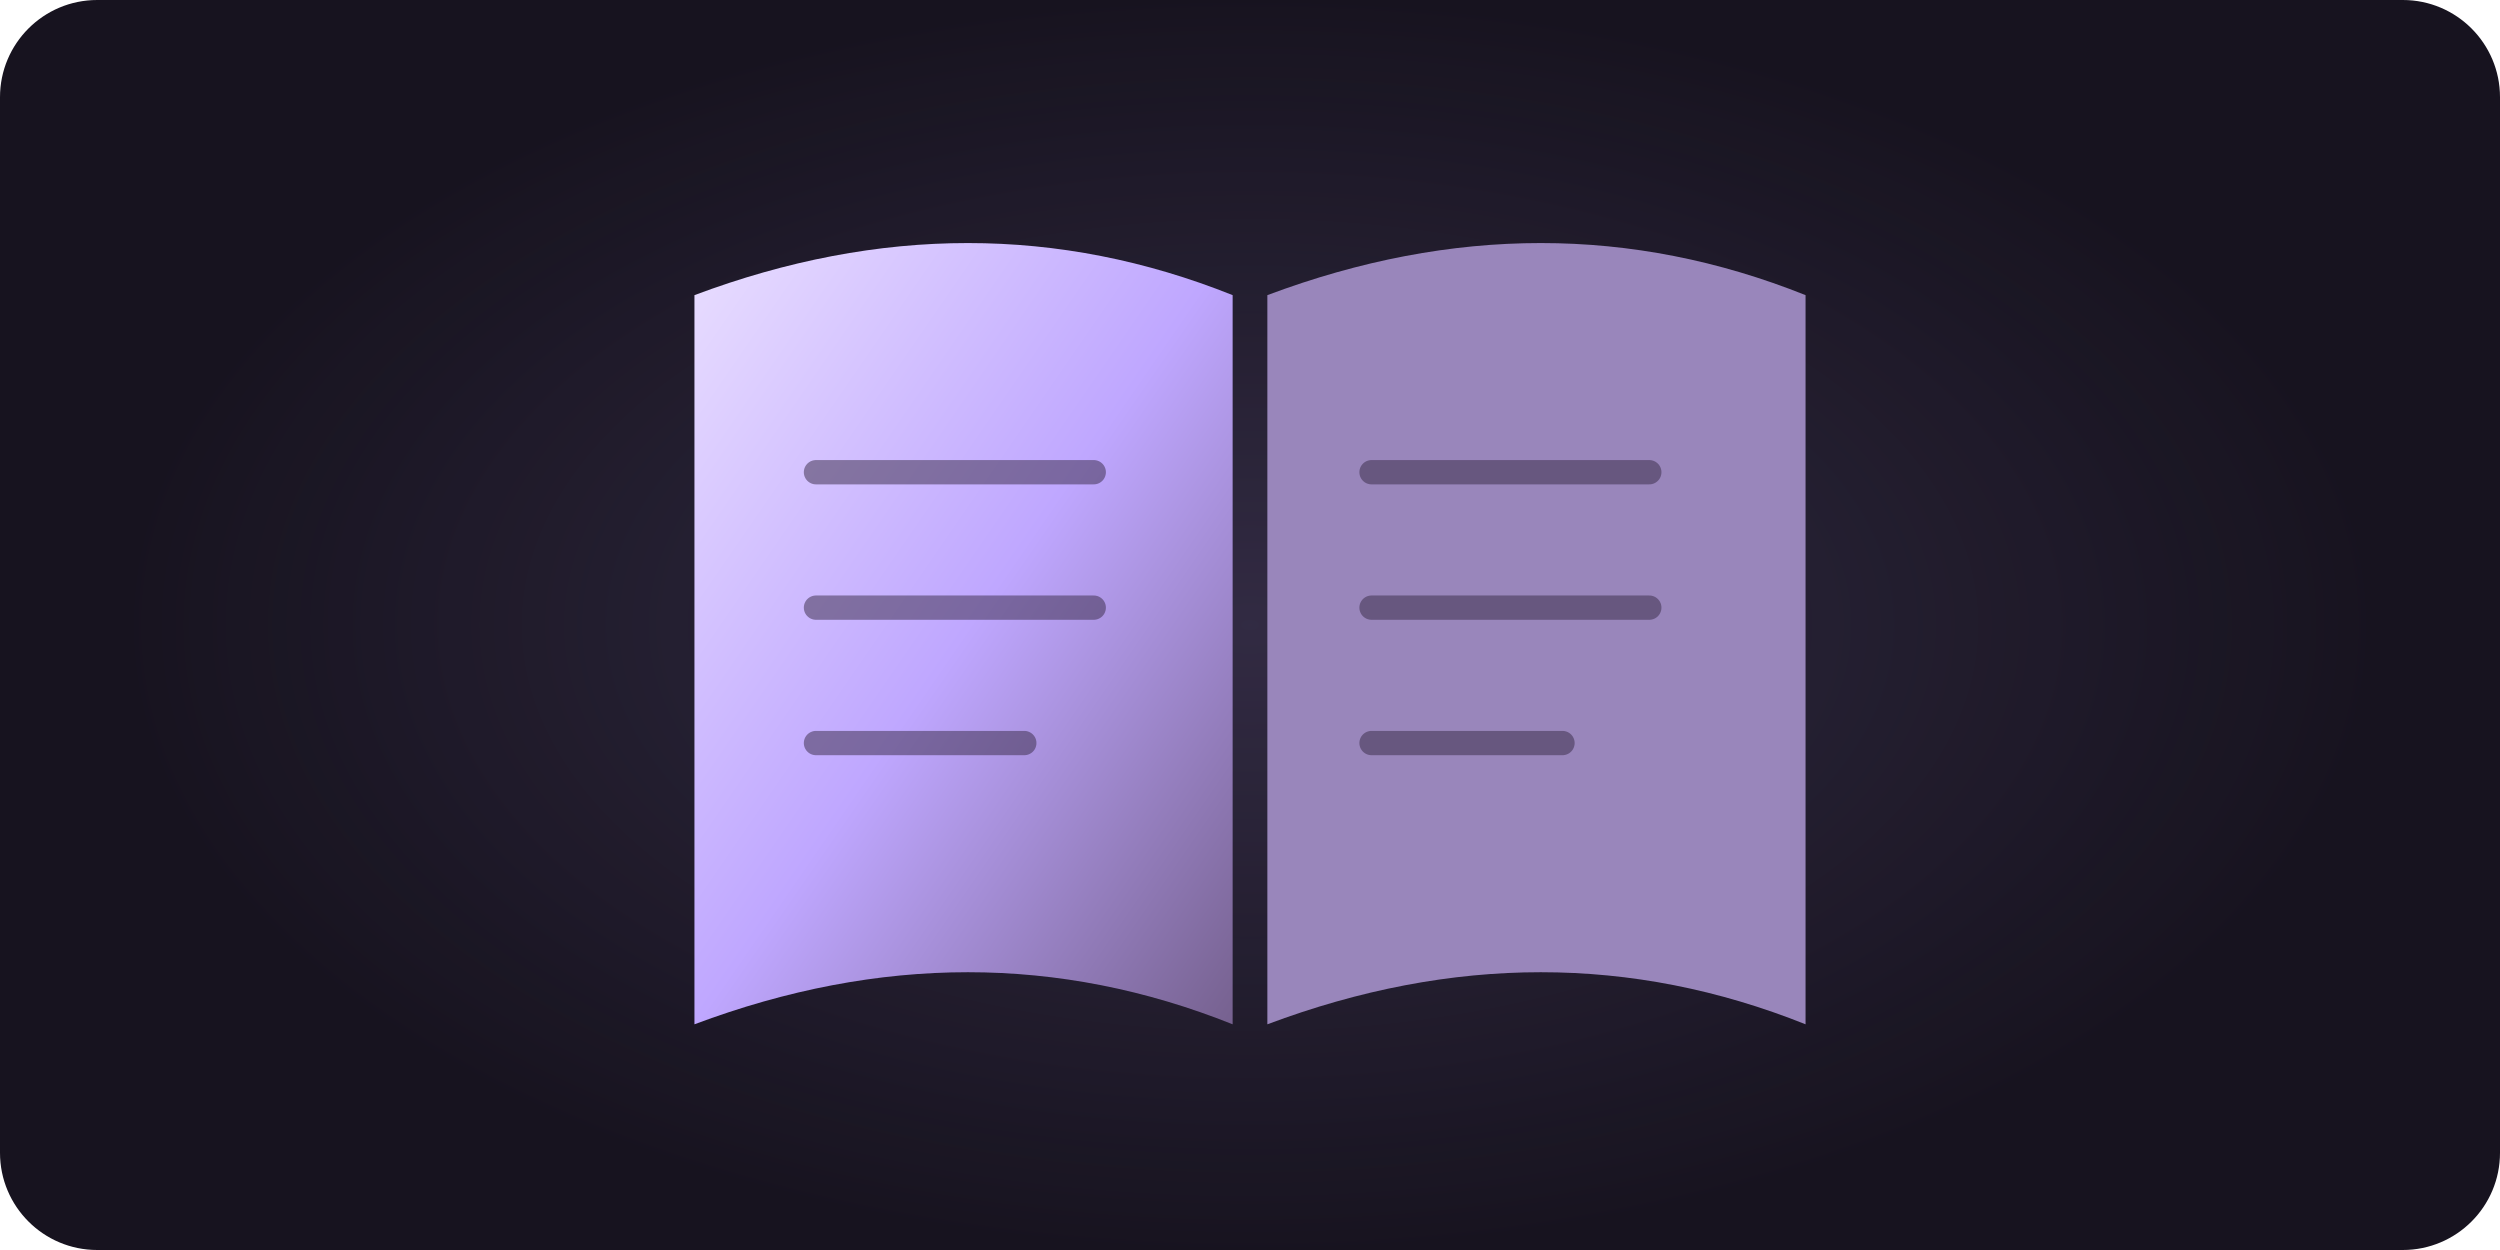
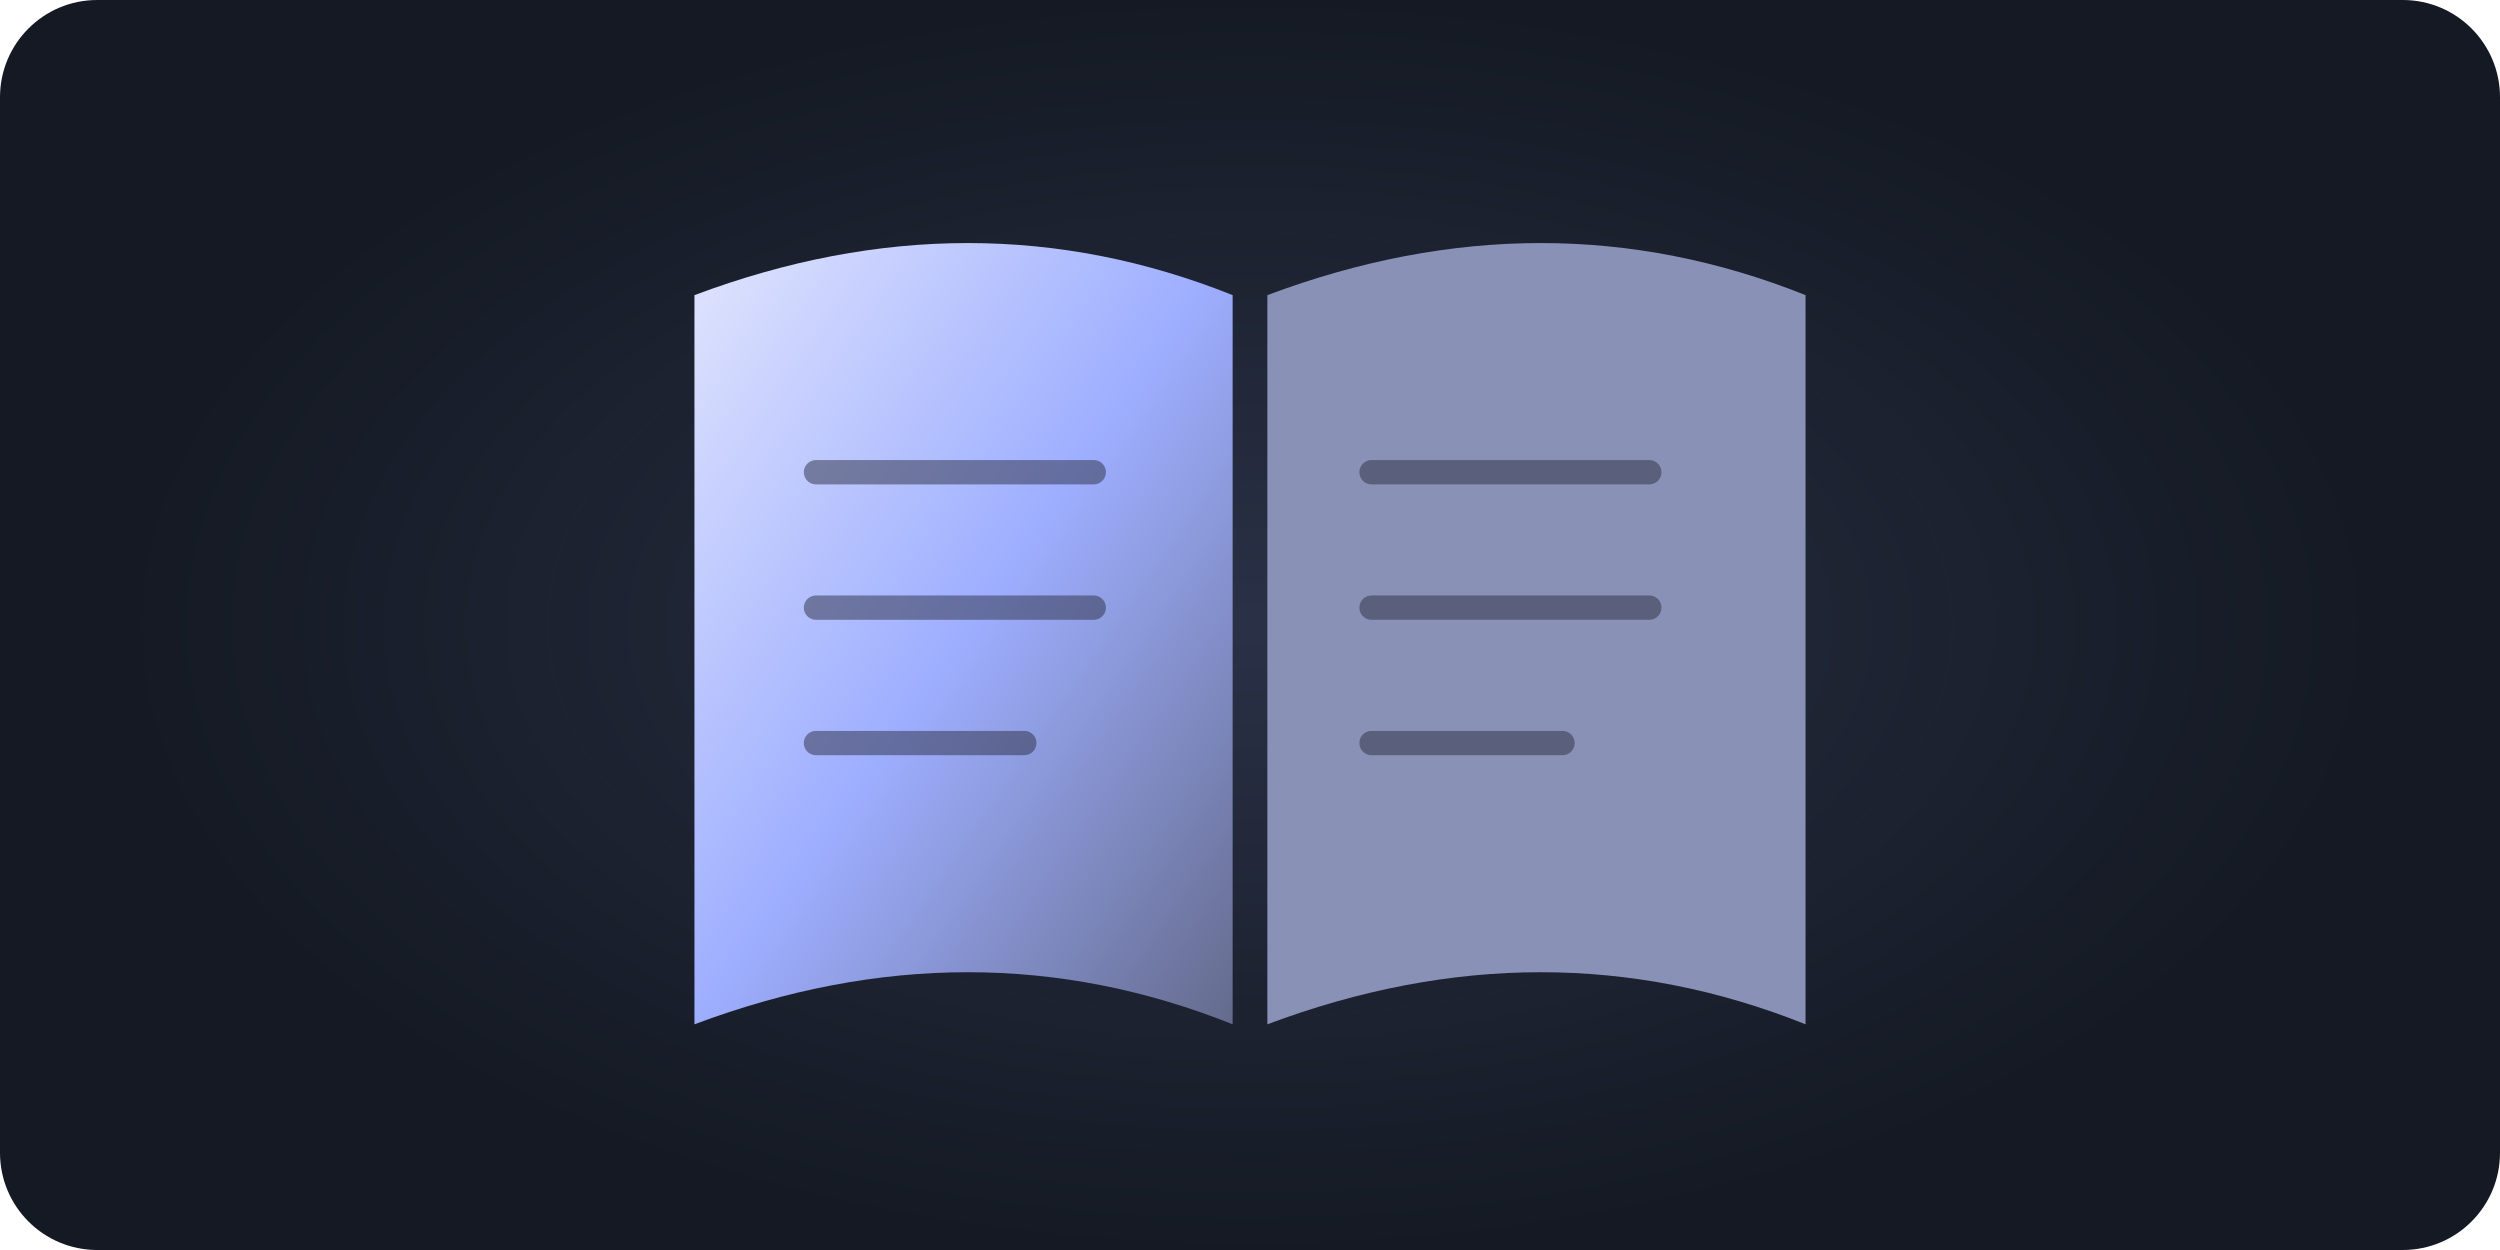
<svg xmlns="http://www.w3.org/2000/svg" width="720" height="360" viewBox="0 0 720 360">
  <defs>
    <linearGradient id="ink" x1="0" y1="0" x2="1" y2="1">
-       <stop stop-color="#E9DEFF" />
-       <stop offset=".5" stop-color="#BFA7FF" />
-       <stop offset="1" stop-color="#76618F" />
+       <stop stop-color="#E0E5FD" />
+       <stop offset=".5" stop-color="#9EAEFF" />
+       <stop offset="1" stop-color="#646B8C" />
    </linearGradient>
    <radialGradient id="glow">
-       <stop stop-color="#BFA7FF" stop-opacity=".16" />
-       <stop offset="1" stop-color="#BFA7FF" stop-opacity="0" />
+       <stop stop-color="#9EAEFF" stop-opacity=".16" />
+       <stop offset="1" stop-color="#9EAEFF" stop-opacity="0" />
    </radialGradient>
  </defs>
-   <rect width="720" height="360" rx="28" fill="#17131F" />
+   <rect width="720" height="360" rx="28" fill="#141923" />
  <ellipse cx="360" cy="180" rx="330" ry="180" fill="url(#glow)" />
  <g transform="translate(200 60)">
    <path d="M0 25Q80-5 155 25V235Q80 205 0 235Z" fill="url(#ink)" />
-     <path d="M165 25Q245-5 320 25V235Q245 205 165 235Z" fill="#9986BB" />
-     <path d="M35 76h80m-80 39h80m-80 39h60m100-78h80m-80 39h80m-80 39h55" stroke="#352744" stroke-width="7" opacity=".5" stroke-linecap="round" />
+     <path d="M165 25Q245-5 320 25V235Q245 205 165 235Z" fill="#8A91B7" />
+     <path d="M35 76h80m-80 39h80m-80 39h60m100-78h80m-80 39h80m-80 39h55" stroke="#292D42" stroke-width="7" opacity=".5" stroke-linecap="round" />
  </g>
</svg>
